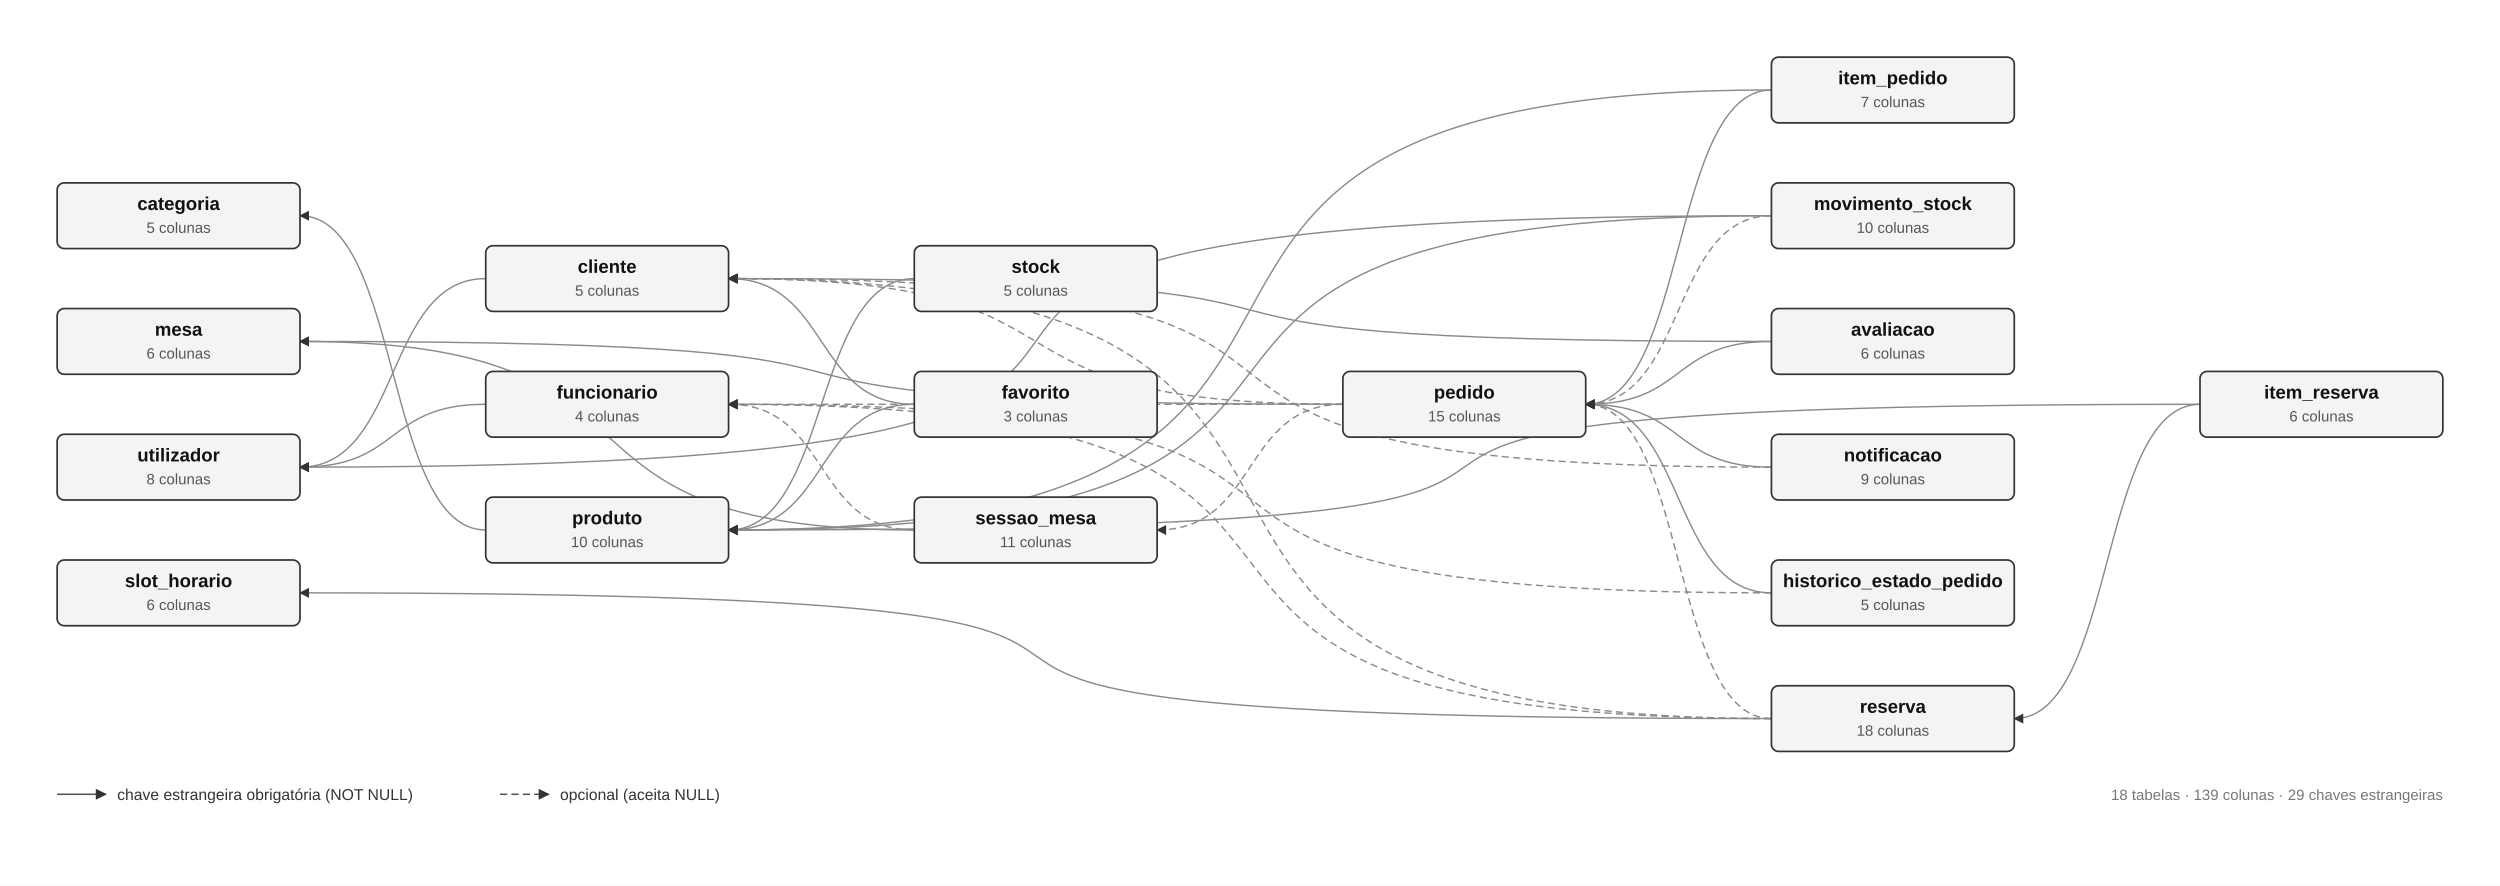
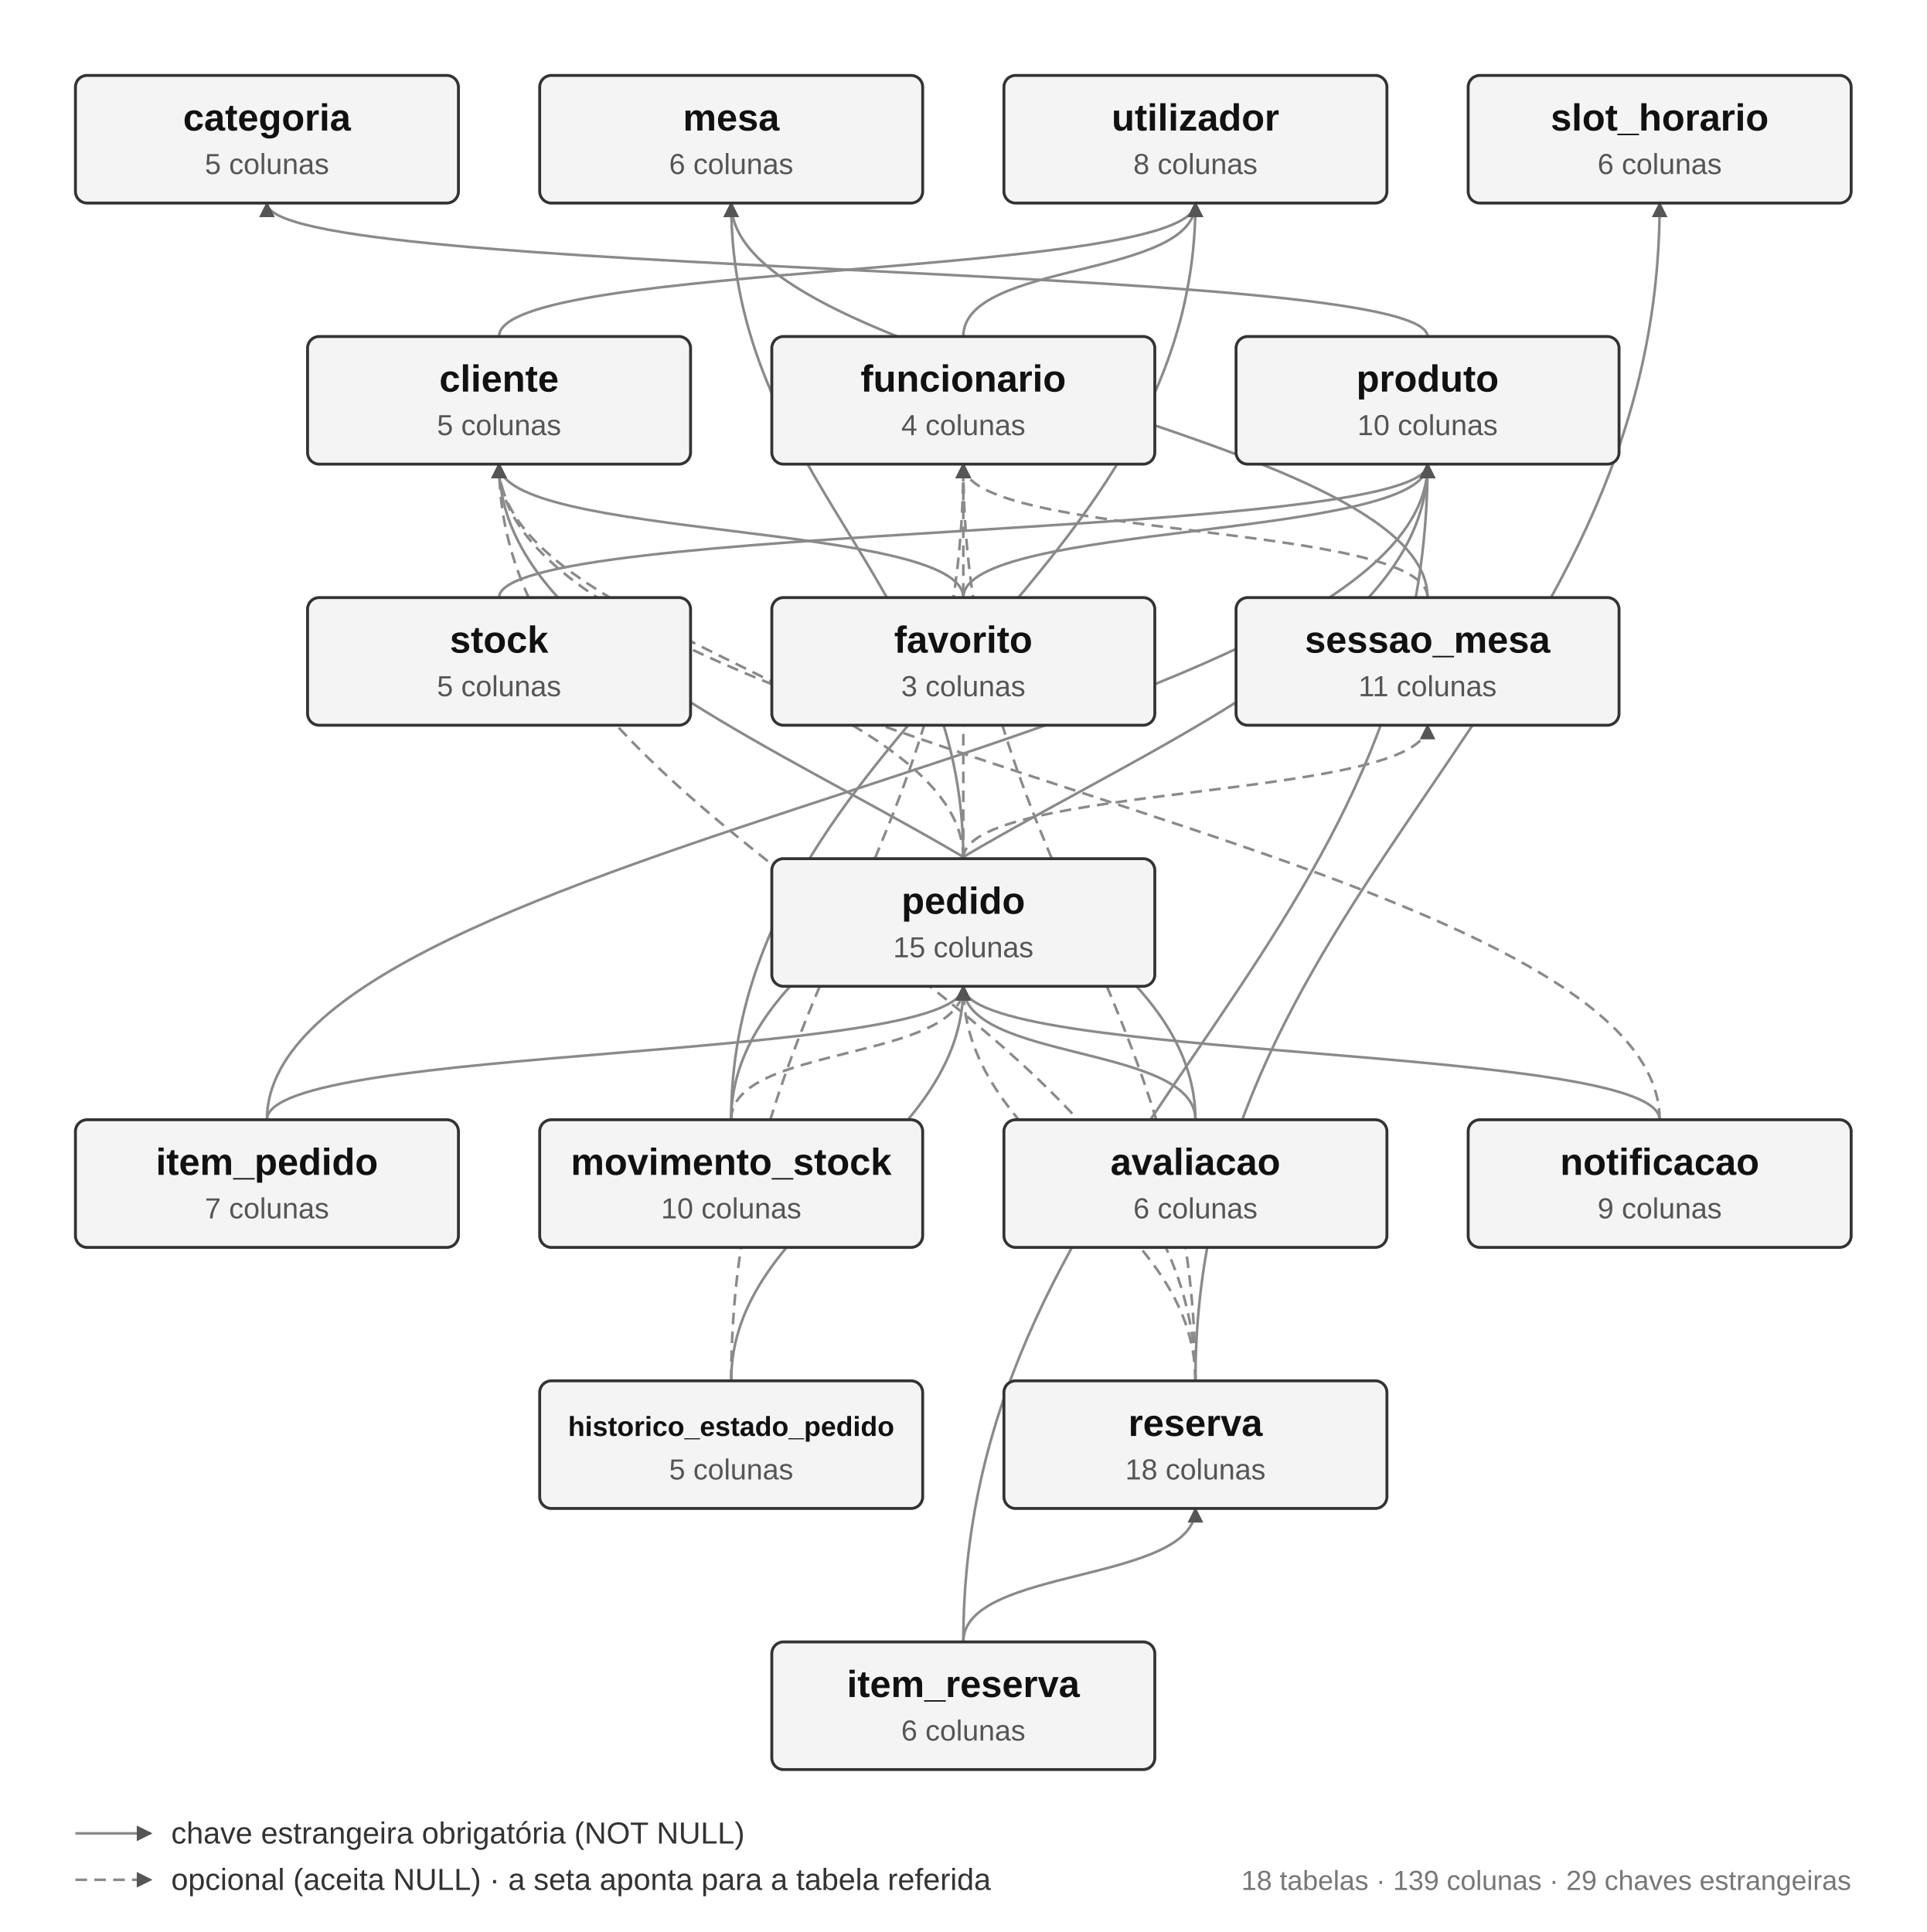
- <svg xmlns="http://www.w3.org/2000/svg" viewBox="0 0 1750 620" width="1750" height="620" font-family="Segoe UI, Arial, sans-serif">
+ <svg xmlns="http://www.w3.org/2000/svg" viewBox="0 0 664 666" width="664" height="666" font-family="Segoe UI, Arial, sans-serif">
  <defs>
-     <marker id="seta" viewBox="0 0 10 10" refX="9" refY="5" markerWidth="7" markerHeight="7" orient="auto-start-reverse">
-       <path d="M0,0 L10,5 L0,10 z" fill="#333" />
+     <marker id="seta" viewBox="0 0 10 10" refX="9" refY="5" markerWidth="6" markerHeight="6" orient="auto-start-reverse">
+       <path d="M0,0 L10,5 L0,10 z" fill="#555" />
    </marker>
  </defs>
  <rect width="100%" height="100%" fill="#ffffff" />
-   <path d="M340.0,195.0 C268.8,195.0 281.2,327.0 210.0,327.0" fill="none" stroke="#8a8a8a" stroke-width="1" marker-end="url(#seta)" />
-   <path d="M340.0,283.0 C268.8,283.0 281.2,327.0 210.0,327.0" fill="none" stroke="#8a8a8a" stroke-width="1" marker-end="url(#seta)" />
-   <path d="M340.0,371.0 C268.8,371.0 281.2,151.0 210.0,151.0" fill="none" stroke="#8a8a8a" stroke-width="1" marker-end="url(#seta)" />
-   <path d="M640.0,195.0 C568.8,195.0 581.2,371.0 510.0,371.0" fill="none" stroke="#8a8a8a" stroke-width="1" marker-end="url(#seta)" />
-   <path d="M640.0,371.0 C357.2,371.0 492.8,239.0 210.0,239.0" fill="none" stroke="#8a8a8a" stroke-width="1" marker-end="url(#seta)" />
-   <path d="M640.0,371.0 C568.8,371.0 581.2,283.0 510.0,283.0" fill="none" stroke="#8a8a8a" stroke-width="1" stroke-dasharray="5 3" marker-end="url(#seta)" />
-   <path d="M940.0,283.0 C657.2,283.0 792.8,195.0 510.0,195.0" fill="none" stroke="#8a8a8a" stroke-width="1" stroke-dasharray="5 3" marker-end="url(#seta)" />
-   <path d="M940.0,283.0 C379.6,283.0 770.4,239.0 210.0,239.0" fill="none" stroke="#8a8a8a" stroke-width="1" marker-end="url(#seta)" />
-   <path d="M940.0,283.0 C868.8,283.0 881.2,371.0 810.0,371.0" fill="none" stroke="#8a8a8a" stroke-width="1" stroke-dasharray="5 3" marker-end="url(#seta)" />
-   <path d="M940.0,283.0 C657.2,283.0 792.8,283.0 510.0,283.0" fill="none" stroke="#8a8a8a" stroke-width="1" stroke-dasharray="5 3" marker-end="url(#seta)" />
-   <path d="M1240.0,63.0 C1168.8,63.0 1181.2,283.0 1110.0,283.0" fill="none" stroke="#8a8a8a" stroke-width="1" marker-end="url(#seta)" />
-   <path d="M1240.0,63.0 C679.6,63.0 1070.4,371.0 510.0,371.0" fill="none" stroke="#8a8a8a" stroke-width="1" marker-end="url(#seta)" />
-   <path d="M1240.0,415.0 C1168.8,415.0 1181.2,283.0 1110.0,283.0" fill="none" stroke="#8a8a8a" stroke-width="1" marker-end="url(#seta)" />
-   <path d="M1240.0,415.0 C679.6,415.0 1070.4,283.0 510.0,283.0" fill="none" stroke="#8a8a8a" stroke-width="1" stroke-dasharray="5 3" marker-end="url(#seta)" />
-   <path d="M1240.0,503.0 C336.0,503.0 1114.0,415.0 210.0,415.0" fill="none" stroke="#8a8a8a" stroke-width="1" marker-end="url(#seta)" />
-   <path d="M1240.0,503.0 C679.6,503.0 1070.4,195.0 510.0,195.0" fill="none" stroke="#8a8a8a" stroke-width="1" stroke-dasharray="5 3" marker-end="url(#seta)" />
-   <path d="M1240.0,503.0 C679.6,503.0 1070.4,283.0 510.0,283.0" fill="none" stroke="#8a8a8a" stroke-width="1" stroke-dasharray="5 3" marker-end="url(#seta)" />
-   <path d="M1240.0,503.0 C1168.8,503.0 1181.2,283.0 1110.0,283.0" fill="none" stroke="#8a8a8a" stroke-width="1" stroke-dasharray="5 3" marker-end="url(#seta)" />
-   <path d="M1540.0,283.0 C1468.8,283.0 1481.2,503.0 1410.0,503.0" fill="none" stroke="#8a8a8a" stroke-width="1" marker-end="url(#seta)" />
-   <path d="M1540.0,283.0 C636.0,283.0 1414.0,371.0 510.0,371.0" fill="none" stroke="#8a8a8a" stroke-width="1" marker-end="url(#seta)" />
-   <path d="M640.0,283.0 C568.8,283.0 581.2,195.0 510.0,195.0" fill="none" stroke="#8a8a8a" stroke-width="1" marker-end="url(#seta)" />
-   <path d="M640.0,283.0 C568.8,283.0 581.2,371.0 510.0,371.0" fill="none" stroke="#8a8a8a" stroke-width="1" marker-end="url(#seta)" />
-   <path d="M1240.0,239.0 C679.6,239.0 1070.4,195.0 510.0,195.0" fill="none" stroke="#8a8a8a" stroke-width="1" marker-end="url(#seta)" />
-   <path d="M1240.0,239.0 C1168.8,239.0 1181.2,283.0 1110.0,283.0" fill="none" stroke="#8a8a8a" stroke-width="1" marker-end="url(#seta)" />
-   <path d="M1240.0,327.0 C679.6,327.0 1070.4,195.0 510.0,195.0" fill="none" stroke="#8a8a8a" stroke-width="1" stroke-dasharray="5 3" marker-end="url(#seta)" />
-   <path d="M1240.0,327.0 C1168.8,327.0 1181.2,283.0 1110.0,283.0" fill="none" stroke="#8a8a8a" stroke-width="1" marker-end="url(#seta)" />
-   <path d="M1240.0,151.0 C679.6,151.0 1070.4,371.0 510.0,371.0" fill="none" stroke="#8a8a8a" stroke-width="1" marker-end="url(#seta)" />
-   <path d="M1240.0,151.0 C336.0,151.0 1114.0,327.0 210.0,327.0" fill="none" stroke="#8a8a8a" stroke-width="1" marker-end="url(#seta)" />
-   <path d="M1240.0,151.0 C1168.8,151.0 1181.2,283.0 1110.0,283.0" fill="none" stroke="#8a8a8a" stroke-width="1" stroke-dasharray="5 3" marker-end="url(#seta)" />
-   <g>
-     <rect x="40" y="304" width="170" height="46" rx="5" fill="#f4f4f4" stroke="#333" stroke-width="1.2" />
-     <text x="125" y="323" text-anchor="middle" font-size="13" font-weight="600" fill="#111">utilizador</text>
-     <text x="125" y="339" text-anchor="middle" font-size="10.5" fill="#555">8 colunas</text>
-   </g>
-   <g>
-     <rect x="340" y="172" width="170" height="46" rx="5" fill="#f4f4f4" stroke="#333" stroke-width="1.2" />
-     <text x="425" y="191" text-anchor="middle" font-size="13" font-weight="600" fill="#111">cliente</text>
-     <text x="425" y="207" text-anchor="middle" font-size="10.5" fill="#555">5 colunas</text>
-   </g>
-   <g>
-     <rect x="340" y="260" width="170" height="46" rx="5" fill="#f4f4f4" stroke="#333" stroke-width="1.2" />
-     <text x="425" y="279" text-anchor="middle" font-size="13" font-weight="600" fill="#111">funcionario</text>
-     <text x="425" y="295" text-anchor="middle" font-size="10.5" fill="#555">4 colunas</text>
-   </g>
-   <g>
-     <rect x="40" y="128" width="170" height="46" rx="5" fill="#f4f4f4" stroke="#333" stroke-width="1.2" />
-     <text x="125" y="147" text-anchor="middle" font-size="13" font-weight="600" fill="#111">categoria</text>
-     <text x="125" y="163" text-anchor="middle" font-size="10.5" fill="#555">5 colunas</text>
-   </g>
-   <g>
-     <rect x="340" y="348" width="170" height="46" rx="5" fill="#f4f4f4" stroke="#333" stroke-width="1.2" />
-     <text x="425" y="367" text-anchor="middle" font-size="13" font-weight="600" fill="#111">produto</text>
-     <text x="425" y="383" text-anchor="middle" font-size="10.5" fill="#555">10 colunas</text>
-   </g>
-   <g>
-     <rect x="640" y="172" width="170" height="46" rx="5" fill="#f4f4f4" stroke="#333" stroke-width="1.2" />
-     <text x="725" y="191" text-anchor="middle" font-size="13" font-weight="600" fill="#111">stock</text>
-     <text x="725" y="207" text-anchor="middle" font-size="10.5" fill="#555">5 colunas</text>
-   </g>
-   <g>
-     <rect x="40" y="216" width="170" height="46" rx="5" fill="#f4f4f4" stroke="#333" stroke-width="1.2" />
-     <text x="125" y="235" text-anchor="middle" font-size="13" font-weight="600" fill="#111">mesa</text>
-     <text x="125" y="251" text-anchor="middle" font-size="10.5" fill="#555">6 colunas</text>
-   </g>
-   <g>
-     <rect x="40" y="392" width="170" height="46" rx="5" fill="#f4f4f4" stroke="#333" stroke-width="1.2" />
-     <text x="125" y="411" text-anchor="middle" font-size="13" font-weight="600" fill="#111">slot_horario</text>
-     <text x="125" y="427" text-anchor="middle" font-size="10.5" fill="#555">6 colunas</text>
-   </g>
-   <g>
-     <rect x="640" y="348" width="170" height="46" rx="5" fill="#f4f4f4" stroke="#333" stroke-width="1.2" />
-     <text x="725" y="367" text-anchor="middle" font-size="13" font-weight="600" fill="#111">sessao_mesa</text>
-     <text x="725" y="383" text-anchor="middle" font-size="10.5" fill="#555">11 colunas</text>
-   </g>
-   <g>
-     <rect x="940" y="260" width="170" height="46" rx="5" fill="#f4f4f4" stroke="#333" stroke-width="1.2" />
-     <text x="1025" y="279" text-anchor="middle" font-size="13" font-weight="600" fill="#111">pedido</text>
-     <text x="1025" y="295" text-anchor="middle" font-size="10.5" fill="#555">15 colunas</text>
-   </g>
-   <g>
-     <rect x="1240" y="40" width="170" height="46" rx="5" fill="#f4f4f4" stroke="#333" stroke-width="1.2" />
-     <text x="1325" y="59" text-anchor="middle" font-size="13" font-weight="600" fill="#111">item_pedido</text>
-     <text x="1325" y="75" text-anchor="middle" font-size="10.5" fill="#555">7 colunas</text>
-   </g>
-   <g>
-     <rect x="1240" y="392" width="170" height="46" rx="5" fill="#f4f4f4" stroke="#333" stroke-width="1.2" />
-     <text x="1325" y="411" text-anchor="middle" font-size="13" font-weight="600" fill="#111">historico_estado_pedido</text>
-     <text x="1325" y="427" text-anchor="middle" font-size="10.5" fill="#555">5 colunas</text>
-   </g>
-   <g>
-     <rect x="1240" y="480" width="170" height="46" rx="5" fill="#f4f4f4" stroke="#333" stroke-width="1.2" />
-     <text x="1325" y="499" text-anchor="middle" font-size="13" font-weight="600" fill="#111">reserva</text>
-     <text x="1325" y="515" text-anchor="middle" font-size="10.5" fill="#555">18 colunas</text>
-   </g>
-   <g>
-     <rect x="1540" y="260" width="170" height="46" rx="5" fill="#f4f4f4" stroke="#333" stroke-width="1.2" />
-     <text x="1625" y="279" text-anchor="middle" font-size="13" font-weight="600" fill="#111">item_reserva</text>
-     <text x="1625" y="295" text-anchor="middle" font-size="10.5" fill="#555">6 colunas</text>
-   </g>
-   <g>
-     <rect x="640" y="260" width="170" height="46" rx="5" fill="#f4f4f4" stroke="#333" stroke-width="1.2" />
-     <text x="725" y="279" text-anchor="middle" font-size="13" font-weight="600" fill="#111">favorito</text>
-     <text x="725" y="295" text-anchor="middle" font-size="10.5" fill="#555">3 colunas</text>
-   </g>
-   <g>
-     <rect x="1240" y="216" width="170" height="46" rx="5" fill="#f4f4f4" stroke="#333" stroke-width="1.2" />
-     <text x="1325" y="235" text-anchor="middle" font-size="13" font-weight="600" fill="#111">avaliacao</text>
-     <text x="1325" y="251" text-anchor="middle" font-size="10.5" fill="#555">6 colunas</text>
-   </g>
-   <g>
-     <rect x="1240" y="304" width="170" height="46" rx="5" fill="#f4f4f4" stroke="#333" stroke-width="1.2" />
-     <text x="1325" y="323" text-anchor="middle" font-size="13" font-weight="600" fill="#111">notificacao</text>
-     <text x="1325" y="339" text-anchor="middle" font-size="10.5" fill="#555">9 colunas</text>
-   </g>
-   <g>
-     <rect x="1240" y="128" width="170" height="46" rx="5" fill="#f4f4f4" stroke="#333" stroke-width="1.2" />
-     <text x="1325" y="147" text-anchor="middle" font-size="13" font-weight="600" fill="#111">movimento_stock</text>
-     <text x="1325" y="163" text-anchor="middle" font-size="10.5" fill="#555">10 colunas</text>
-   </g>
-   <line x1="40" y1="556" x2="74" y2="556" stroke="#555" stroke-width="1.1" marker-end="url(#seta)" />
-   <text x="82" y="560" font-size="11" fill="#333">chave estrangeira obrigatória (NOT NULL)</text>
-   <line x1="350" y1="556" x2="384" y2="556" stroke="#555" stroke-width="1.1" stroke-dasharray="5 3" marker-end="url(#seta)" />
-   <text x="392" y="560" font-size="11" fill="#333">opcional (aceita NULL)</text>
-   <text x="1710" y="560" text-anchor="end" font-size="10.5" fill="#777">18 tabelas · 139 colunas · 29 chaves estrangeiras</text>
+   <path d="M172.0,116.0 C172.0,90.0 412.0,96.0 412.0,70.0" fill="none" stroke="#8a8a8a" stroke-width="0.9" marker-end="url(#seta)" />
+   <path d="M332.0,116.0 C332.0,90.0 412.0,96.0 412.0,70.0" fill="none" stroke="#8a8a8a" stroke-width="0.9" marker-end="url(#seta)" />
+   <path d="M492.0,116.0 C492.0,90.0 92.0,96.0 92.0,70.0" fill="none" stroke="#8a8a8a" stroke-width="0.9" marker-end="url(#seta)" />
+   <path d="M172.0,206.0 C172.0,180.0 492.0,186.0 492.0,160.0" fill="none" stroke="#8a8a8a" stroke-width="0.9" marker-end="url(#seta)" />
+   <path d="M492.0,206.0 C492.0,148.9 252.0,127.1 252.0,70.0" fill="none" stroke="#8a8a8a" stroke-width="0.9" marker-end="url(#seta)" />
+   <path d="M492.0,206.0 C492.0,180.0 332.0,186.0 332.0,160.0" fill="none" stroke="#8a8a8a" stroke-width="0.9" stroke-dasharray="4 2.5" marker-end="url(#seta)" />
+   <path d="M332.0,296.0 C332.0,238.9 172.0,217.1 172.0,160.0" fill="none" stroke="#8a8a8a" stroke-width="0.9" stroke-dasharray="4 2.5" marker-end="url(#seta)" />
+   <path d="M332.0,296.0 C332.0,201.1 252.0,164.9 252.0,70.0" fill="none" stroke="#8a8a8a" stroke-width="0.9" marker-end="url(#seta)" />
+   <path d="M332.0,296.0 C332.0,270.0 492.0,276.0 492.0,250.0" fill="none" stroke="#8a8a8a" stroke-width="0.9" stroke-dasharray="4 2.5" marker-end="url(#seta)" />
+   <path d="M332.0,296.0 C332.0,238.9 332.0,217.1 332.0,160.0" fill="none" stroke="#8a8a8a" stroke-width="0.9" stroke-dasharray="4 2.5" marker-end="url(#seta)" />
+   <path d="M92.0,386.0 C92.0,360.0 332.0,366.0 332.0,340.0" fill="none" stroke="#8a8a8a" stroke-width="0.9" marker-end="url(#seta)" />
+   <path d="M92.0,386.0 C92.0,291.1 492.0,254.9 492.0,160.0" fill="none" stroke="#8a8a8a" stroke-width="0.9" marker-end="url(#seta)" />
+   <path d="M252.0,476.0 C252.0,418.9 332.0,397.1 332.0,340.0" fill="none" stroke="#8a8a8a" stroke-width="0.9" marker-end="url(#seta)" />
+   <path d="M252.0,476.0 C252.0,343.3 332.0,292.7 332.0,160.0" fill="none" stroke="#8a8a8a" stroke-width="0.9" stroke-dasharray="4 2.5" marker-end="url(#seta)" />
+   <path d="M412.0,476.0 C412.0,305.5 572.0,240.5 572.0,70.0" fill="none" stroke="#8a8a8a" stroke-width="0.9" marker-end="url(#seta)" />
+   <path d="M412.0,476.0 C412.0,343.3 172.0,292.7 172.0,160.0" fill="none" stroke="#8a8a8a" stroke-width="0.9" stroke-dasharray="4 2.5" marker-end="url(#seta)" />
+   <path d="M412.0,476.0 C412.0,343.3 332.0,292.7 332.0,160.0" fill="none" stroke="#8a8a8a" stroke-width="0.9" stroke-dasharray="4 2.5" marker-end="url(#seta)" />
+   <path d="M412.0,476.0 C412.0,418.9 332.0,397.1 332.0,340.0" fill="none" stroke="#8a8a8a" stroke-width="0.9" stroke-dasharray="4 2.5" marker-end="url(#seta)" />
+   <path d="M332.0,566.0 C332.0,540.0 412.0,546.0 412.0,520.0" fill="none" stroke="#8a8a8a" stroke-width="0.9" marker-end="url(#seta)" />
+   <path d="M332.0,566.0 C332.0,395.5 492.0,330.5 492.0,160.0" fill="none" stroke="#8a8a8a" stroke-width="0.9" marker-end="url(#seta)" />
+   <path d="M332.0,206.0 C332.0,180.0 172.0,186.0 172.0,160.0" fill="none" stroke="#8a8a8a" stroke-width="0.9" marker-end="url(#seta)" />
+   <path d="M332.0,206.0 C332.0,180.0 492.0,186.0 492.0,160.0" fill="none" stroke="#8a8a8a" stroke-width="0.9" marker-end="url(#seta)" />
+   <path d="M412.0,386.0 C412.0,291.1 172.0,254.9 172.0,160.0" fill="none" stroke="#8a8a8a" stroke-width="0.9" marker-end="url(#seta)" />
+   <path d="M412.0,386.0 C412.0,360.0 332.0,366.0 332.0,340.0" fill="none" stroke="#8a8a8a" stroke-width="0.9" marker-end="url(#seta)" />
+   <path d="M572.0,386.0 C572.0,291.1 172.0,254.9 172.0,160.0" fill="none" stroke="#8a8a8a" stroke-width="0.9" stroke-dasharray="4 2.5" marker-end="url(#seta)" />
+   <path d="M572.0,386.0 C572.0,360.0 332.0,366.0 332.0,340.0" fill="none" stroke="#8a8a8a" stroke-width="0.9" marker-end="url(#seta)" />
+   <path d="M252.0,386.0 C252.0,291.1 492.0,254.9 492.0,160.0" fill="none" stroke="#8a8a8a" stroke-width="0.9" marker-end="url(#seta)" />
+   <path d="M252.0,386.0 C252.0,253.3 412.0,202.7 412.0,70.0" fill="none" stroke="#8a8a8a" stroke-width="0.9" marker-end="url(#seta)" />
+   <path d="M252.0,386.0 C252.0,360.0 332.0,366.0 332.0,340.0" fill="none" stroke="#8a8a8a" stroke-width="0.9" stroke-dasharray="4 2.5" marker-end="url(#seta)" />
+   <rect x="346" y="26" width="132" height="44" rx="4" fill="#f4f4f4" stroke="#333" stroke-width="1" />
+   <text x="412.0" y="45" text-anchor="middle" font-size="13.0" font-weight="600" fill="#111">utilizador</text>
+   <text x="412.0" y="60" text-anchor="middle" font-size="10" fill="#555">8 colunas</text>
+   <rect x="106" y="116" width="132" height="44" rx="4" fill="#f4f4f4" stroke="#333" stroke-width="1" />
+   <text x="172.0" y="135" text-anchor="middle" font-size="13.0" font-weight="600" fill="#111">cliente</text>
+   <text x="172.0" y="150" text-anchor="middle" font-size="10" fill="#555">5 colunas</text>
+   <rect x="266" y="116" width="132" height="44" rx="4" fill="#f4f4f4" stroke="#333" stroke-width="1" />
+   <text x="332.0" y="135" text-anchor="middle" font-size="13.0" font-weight="600" fill="#111">funcionario</text>
+   <text x="332.0" y="150" text-anchor="middle" font-size="10" fill="#555">4 colunas</text>
+   <rect x="26" y="26" width="132" height="44" rx="4" fill="#f4f4f4" stroke="#333" stroke-width="1" />
+   <text x="92.0" y="45" text-anchor="middle" font-size="13.0" font-weight="600" fill="#111">categoria</text>
+   <text x="92.0" y="60" text-anchor="middle" font-size="10" fill="#555">5 colunas</text>
+   <rect x="426" y="116" width="132" height="44" rx="4" fill="#f4f4f4" stroke="#333" stroke-width="1" />
+   <text x="492.0" y="135" text-anchor="middle" font-size="13.0" font-weight="600" fill="#111">produto</text>
+   <text x="492.0" y="150" text-anchor="middle" font-size="10" fill="#555">10 colunas</text>
+   <rect x="106" y="206" width="132" height="44" rx="4" fill="#f4f4f4" stroke="#333" stroke-width="1" />
+   <text x="172.0" y="225" text-anchor="middle" font-size="13.0" font-weight="600" fill="#111">stock</text>
+   <text x="172.0" y="240" text-anchor="middle" font-size="10" fill="#555">5 colunas</text>
+   <rect x="186" y="26" width="132" height="44" rx="4" fill="#f4f4f4" stroke="#333" stroke-width="1" />
+   <text x="252.0" y="45" text-anchor="middle" font-size="13.0" font-weight="600" fill="#111">mesa</text>
+   <text x="252.0" y="60" text-anchor="middle" font-size="10" fill="#555">6 colunas</text>
+   <rect x="506" y="26" width="132" height="44" rx="4" fill="#f4f4f4" stroke="#333" stroke-width="1" />
+   <text x="572.0" y="45" text-anchor="middle" font-size="13.0" font-weight="600" fill="#111">slot_horario</text>
+   <text x="572.0" y="60" text-anchor="middle" font-size="10" fill="#555">6 colunas</text>
+   <rect x="426" y="206" width="132" height="44" rx="4" fill="#f4f4f4" stroke="#333" stroke-width="1" />
+   <text x="492.0" y="225" text-anchor="middle" font-size="13.0" font-weight="600" fill="#111">sessao_mesa</text>
+   <text x="492.0" y="240" text-anchor="middle" font-size="10" fill="#555">11 colunas</text>
+   <rect x="266" y="296" width="132" height="44" rx="4" fill="#f4f4f4" stroke="#333" stroke-width="1" />
+   <text x="332.0" y="315" text-anchor="middle" font-size="13.0" font-weight="600" fill="#111">pedido</text>
+   <text x="332.0" y="330" text-anchor="middle" font-size="10" fill="#555">15 colunas</text>
+   <rect x="26" y="386" width="132" height="44" rx="4" fill="#f4f4f4" stroke="#333" stroke-width="1" />
+   <text x="92.0" y="405" text-anchor="middle" font-size="13.0" font-weight="600" fill="#111">item_pedido</text>
+   <text x="92.0" y="420" text-anchor="middle" font-size="10" fill="#555">7 colunas</text>
+   <rect x="186" y="476" width="132" height="44" rx="4" fill="#f4f4f4" stroke="#333" stroke-width="1" />
+   <text x="252.0" y="495" text-anchor="middle" font-size="9.5" font-weight="600" fill="#111">historico_estado_pedido</text>
+   <text x="252.0" y="510" text-anchor="middle" font-size="10" fill="#555">5 colunas</text>
+   <rect x="346" y="476" width="132" height="44" rx="4" fill="#f4f4f4" stroke="#333" stroke-width="1" />
+   <text x="412.0" y="495" text-anchor="middle" font-size="13.0" font-weight="600" fill="#111">reserva</text>
+   <text x="412.0" y="510" text-anchor="middle" font-size="10" fill="#555">18 colunas</text>
+   <rect x="266" y="566" width="132" height="44" rx="4" fill="#f4f4f4" stroke="#333" stroke-width="1" />
+   <text x="332.0" y="585" text-anchor="middle" font-size="13.0" font-weight="600" fill="#111">item_reserva</text>
+   <text x="332.0" y="600" text-anchor="middle" font-size="10" fill="#555">6 colunas</text>
+   <rect x="266" y="206" width="132" height="44" rx="4" fill="#f4f4f4" stroke="#333" stroke-width="1" />
+   <text x="332.0" y="225" text-anchor="middle" font-size="13.0" font-weight="600" fill="#111">favorito</text>
+   <text x="332.0" y="240" text-anchor="middle" font-size="10" fill="#555">3 colunas</text>
+   <rect x="346" y="386" width="132" height="44" rx="4" fill="#f4f4f4" stroke="#333" stroke-width="1" />
+   <text x="412.0" y="405" text-anchor="middle" font-size="13.0" font-weight="600" fill="#111">avaliacao</text>
+   <text x="412.0" y="420" text-anchor="middle" font-size="10" fill="#555">6 colunas</text>
+   <rect x="506" y="386" width="132" height="44" rx="4" fill="#f4f4f4" stroke="#333" stroke-width="1" />
+   <text x="572.0" y="405" text-anchor="middle" font-size="13.0" font-weight="600" fill="#111">notificacao</text>
+   <text x="572.0" y="420" text-anchor="middle" font-size="10" fill="#555">9 colunas</text>
+   <rect x="186" y="386" width="132" height="44" rx="4" fill="#f4f4f4" stroke="#333" stroke-width="1" />
+   <text x="252.0" y="405" text-anchor="middle" font-size="13.0" font-weight="600" fill="#111">movimento_stock</text>
+   <text x="252.0" y="420" text-anchor="middle" font-size="10" fill="#555">10 colunas</text>
+   <line x1="26" y1="632" x2="52" y2="632" stroke="#8a8a8a" stroke-width="0.9" marker-end="url(#seta)" />
+   <text x="59" y="635.5" font-size="10.5" fill="#333">chave estrangeira obrigatória (NOT NULL)</text>
+   <line x1="26" y1="648" x2="52" y2="648" stroke="#8a8a8a" stroke-width="0.9" stroke-dasharray="4 2.5" marker-end="url(#seta)" />
+   <text x="59" y="651.5" font-size="10.5" fill="#333">opcional (aceita NULL) · a seta aponta para a tabela referida</text>
+   <text x="638" y="651.5" text-anchor="end" font-size="9.5" fill="#777">18 tabelas · 139 colunas · 29 chaves estrangeiras</text>
</svg>
